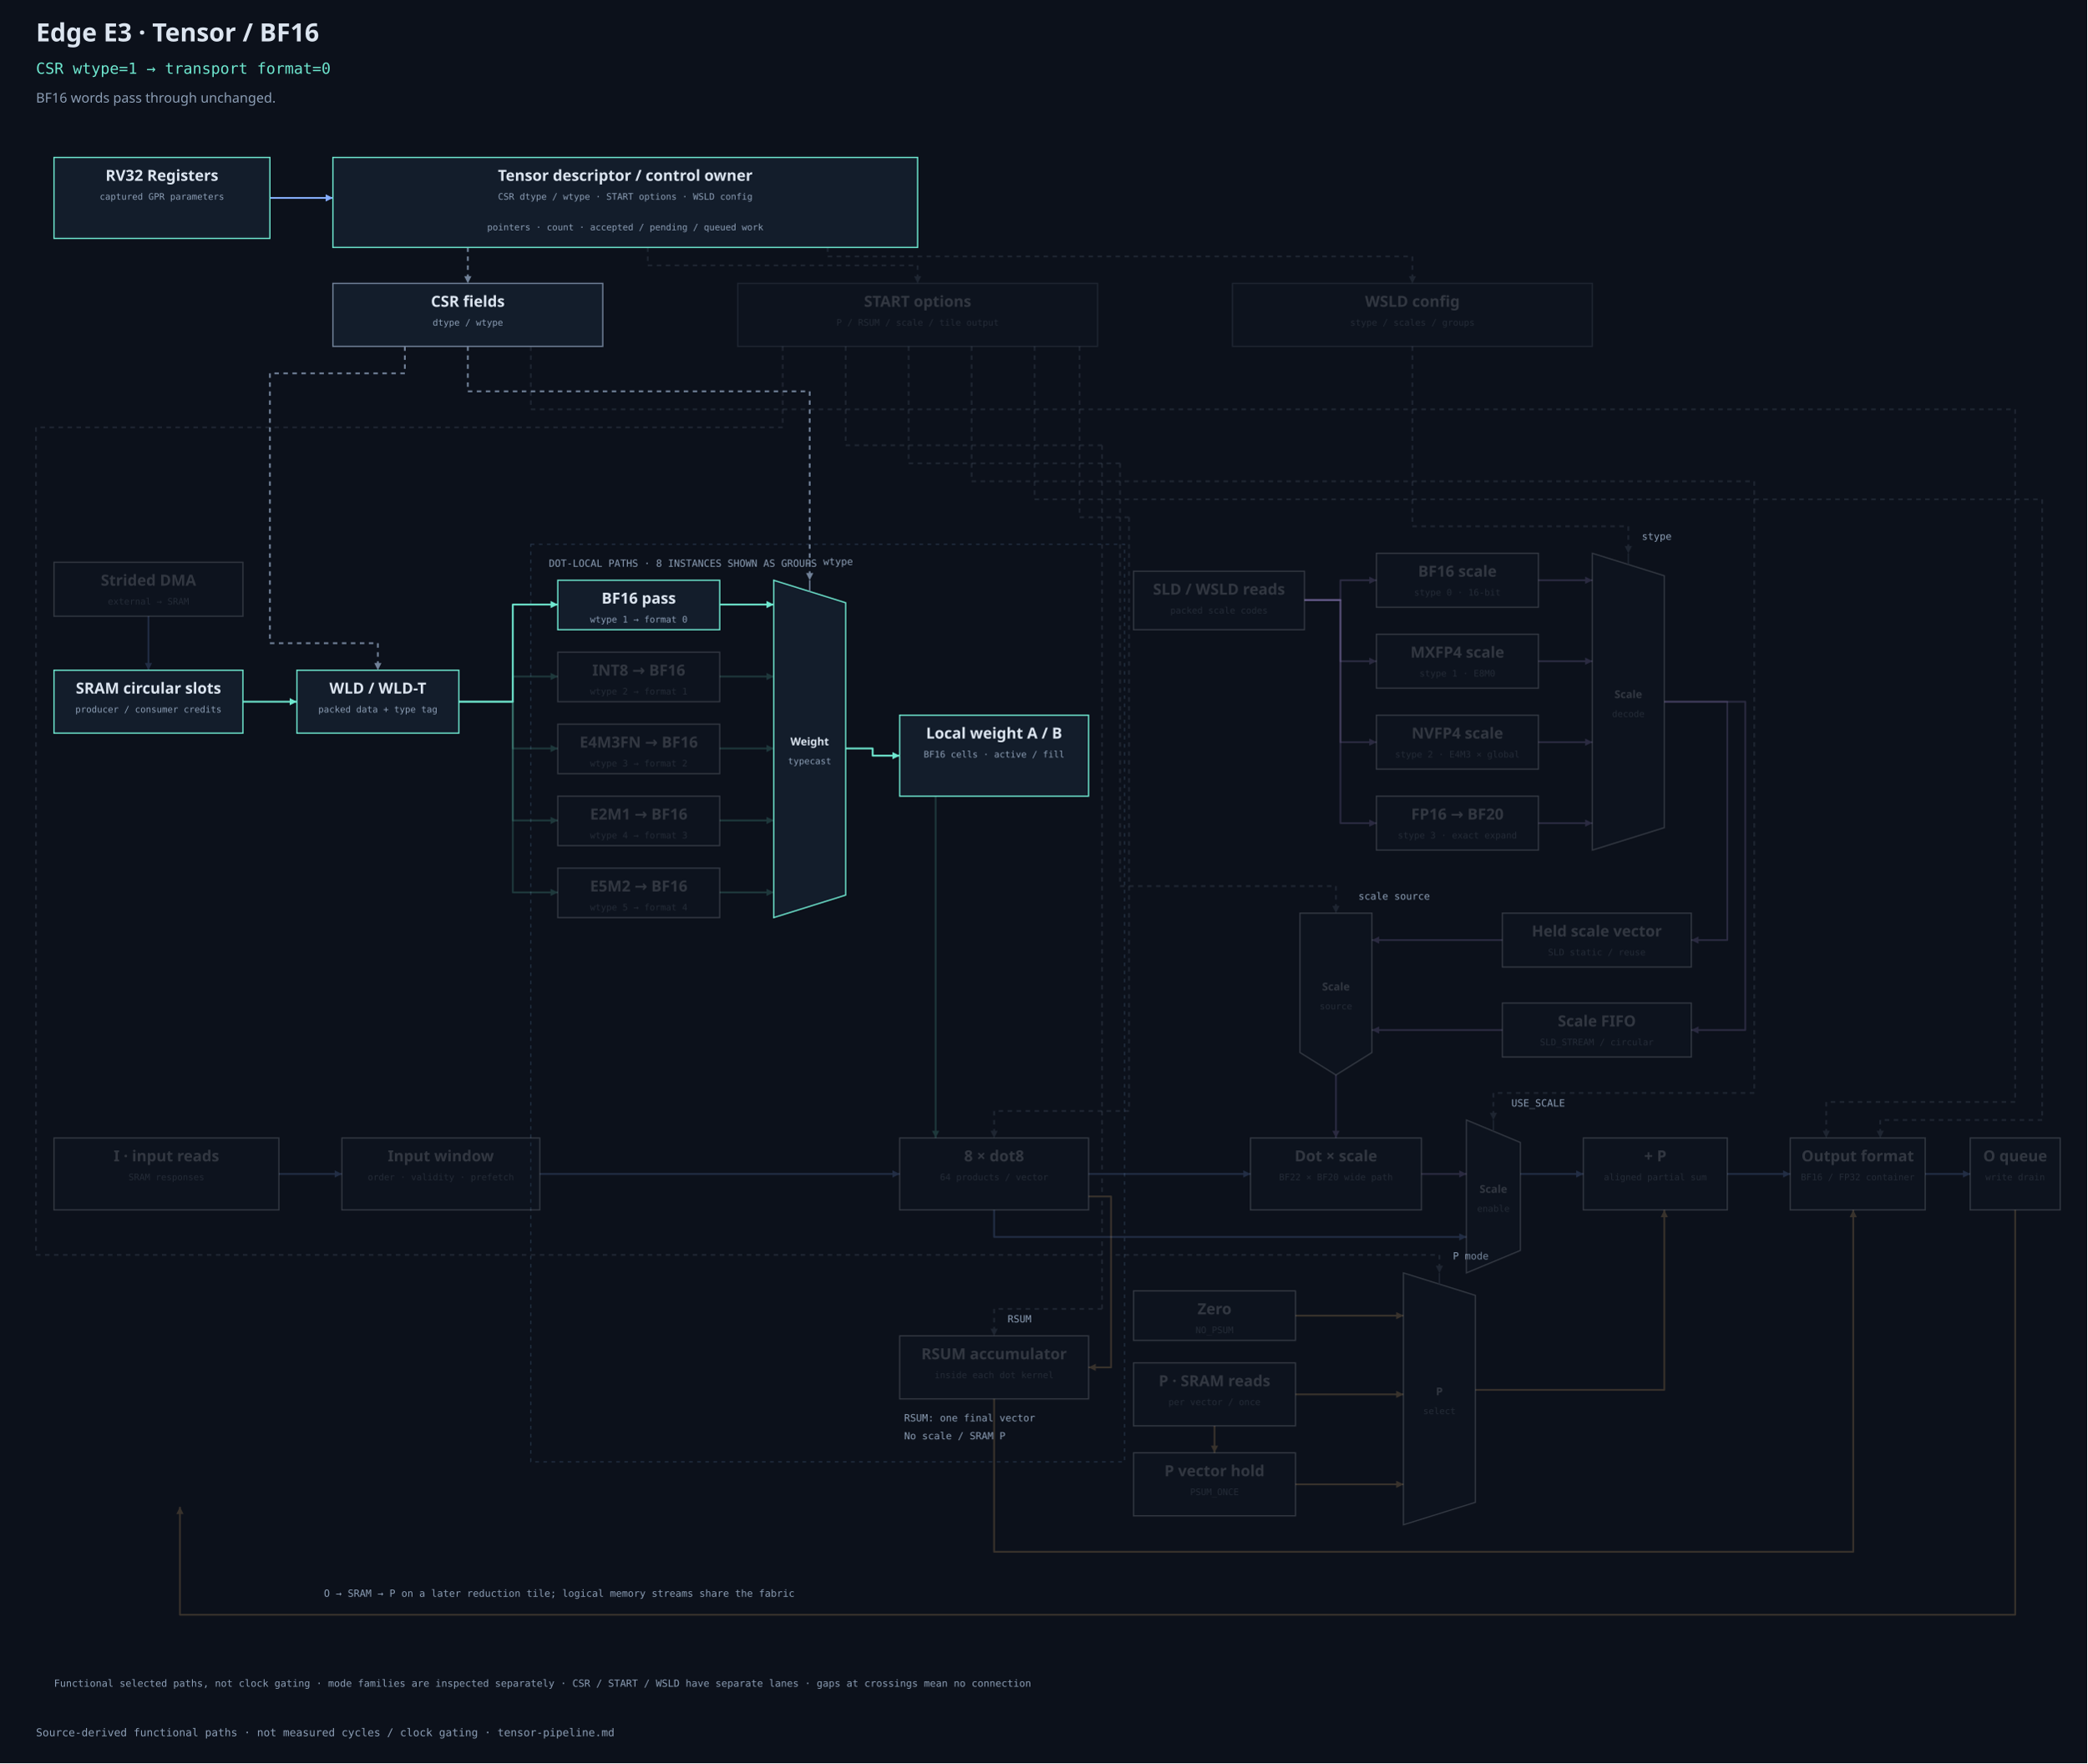
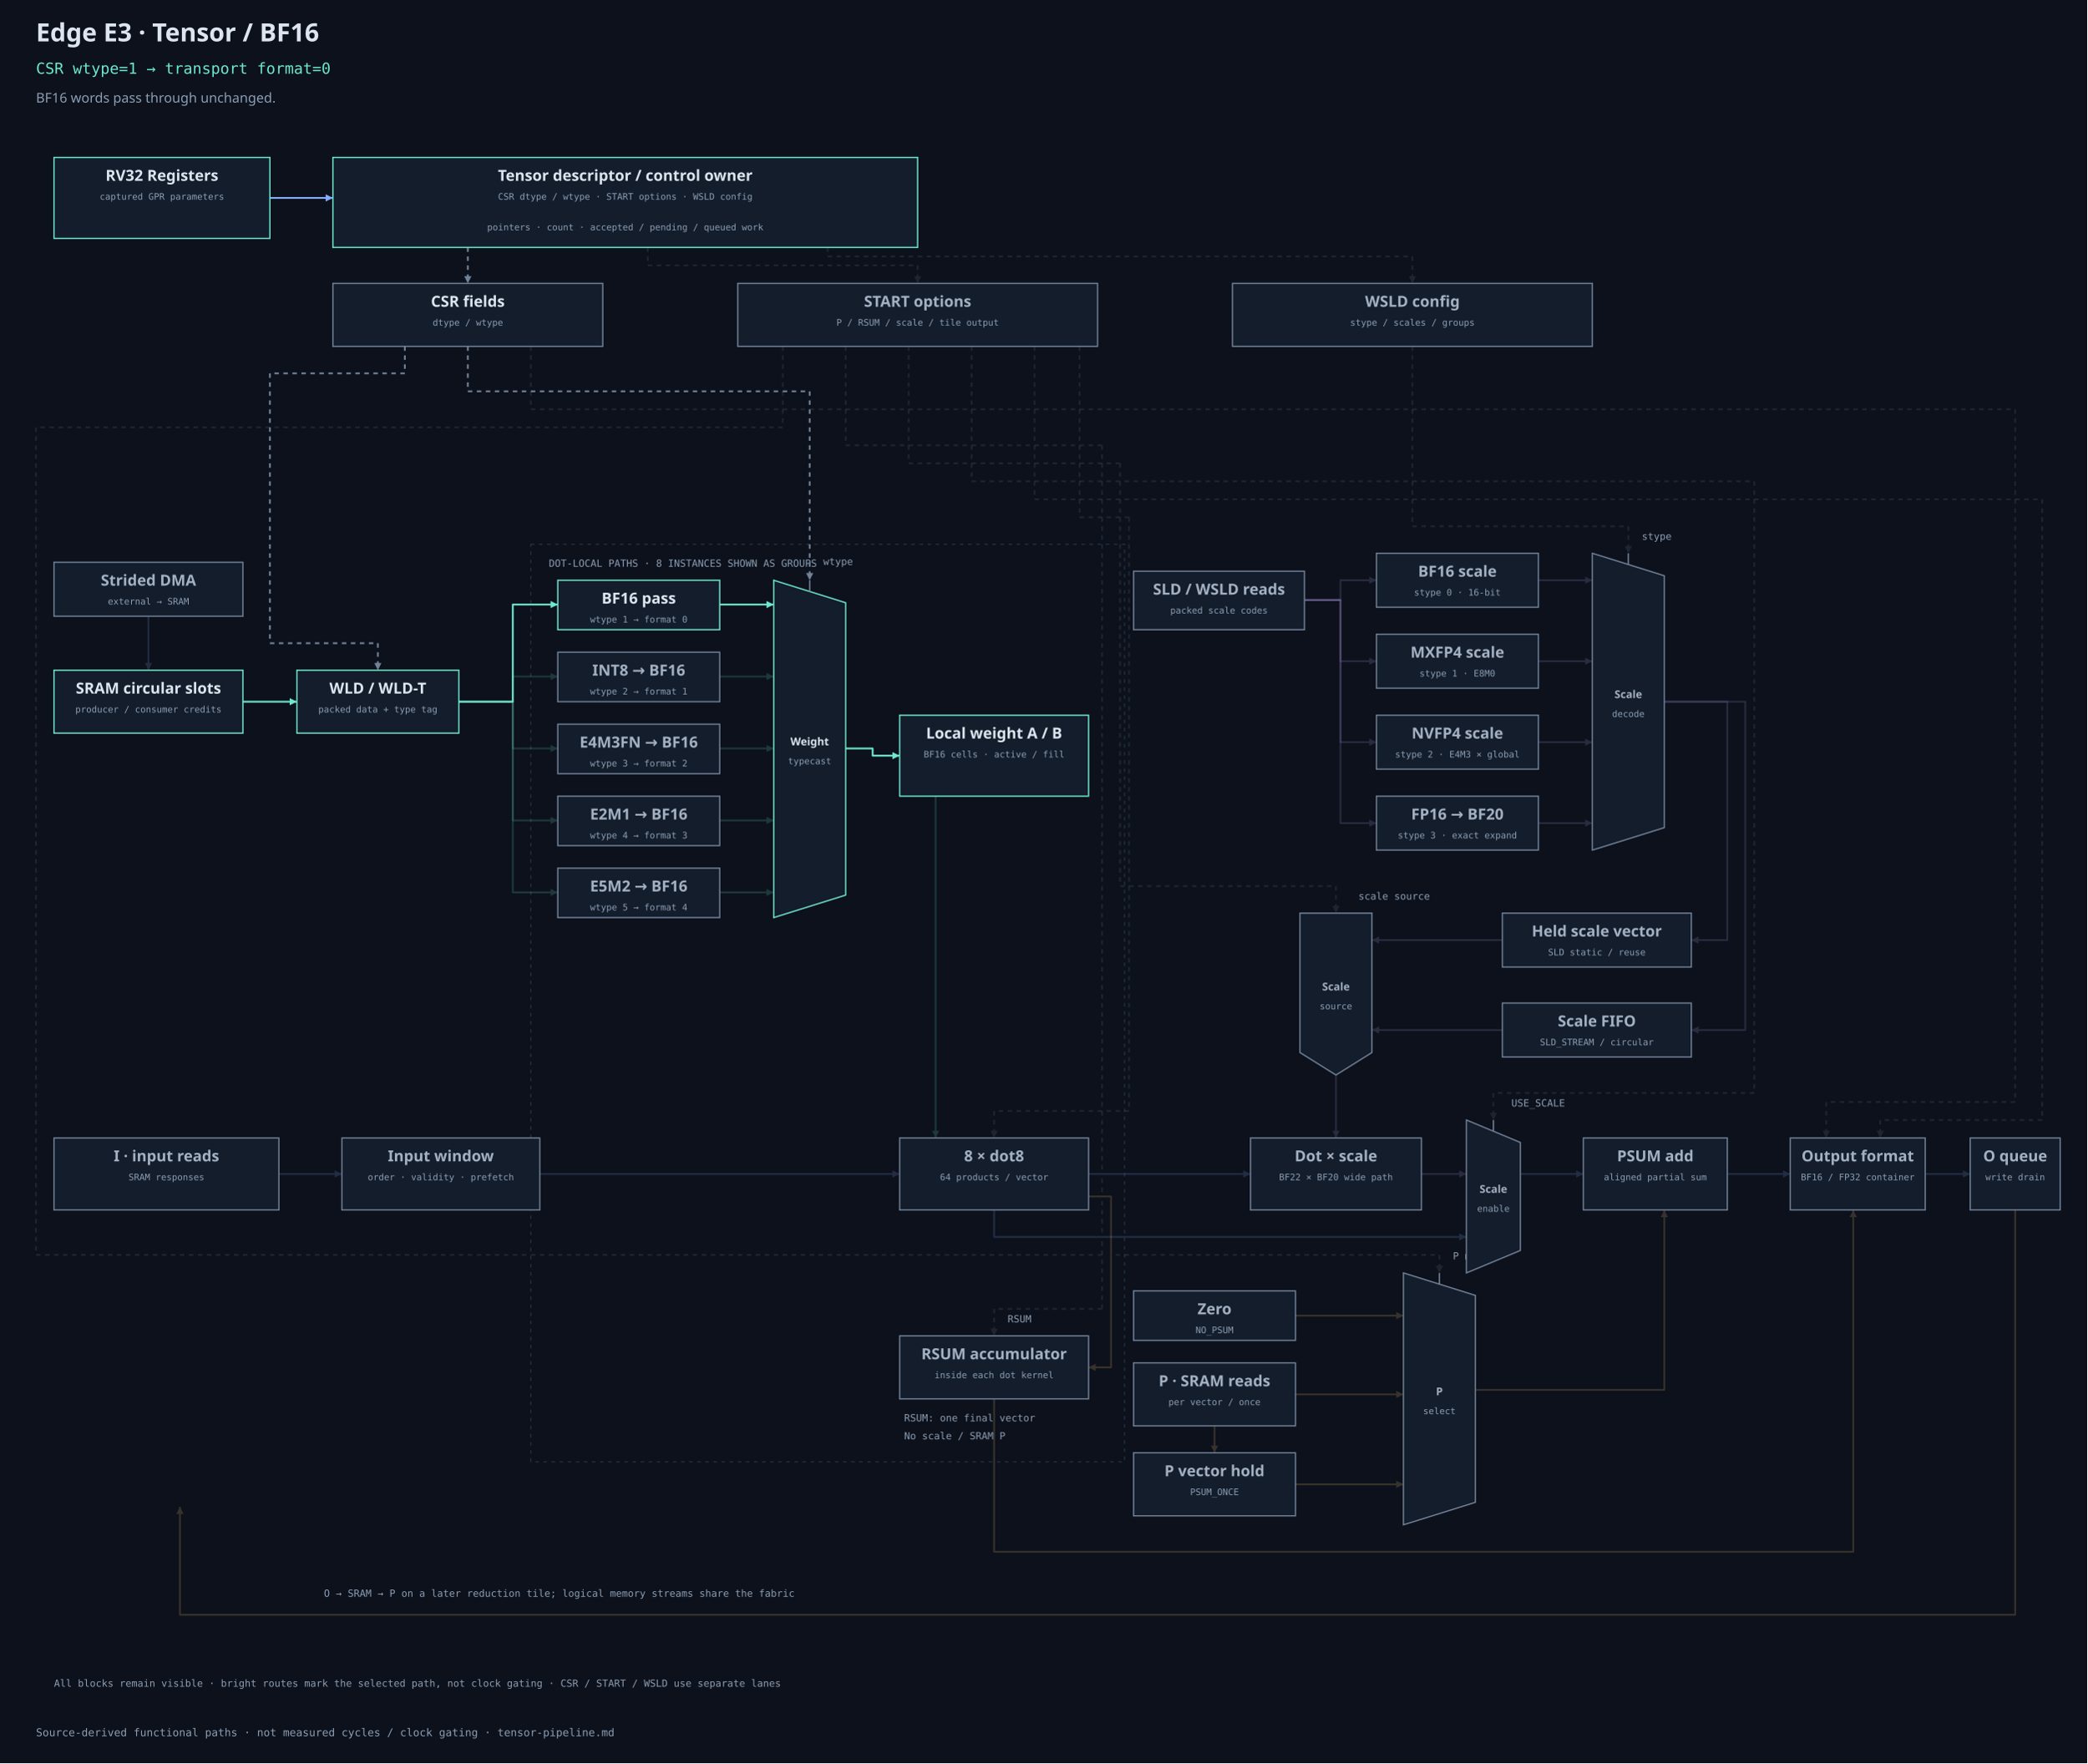
<svg xmlns="http://www.w3.org/2000/svg" width="2320" height="1960" viewBox="0 0 2320 1960">
  <rect width="2320" height="1960" fill="#0c111b" />
  <text x="40" y="46" fill="#dce5f0" font-family="sans-serif" font-size="28" font-weight="700">Edge E3 · Tensor / BF16</text>
  <text x="40" y="82" fill="#6ee7cf" font-family="monospace" font-size="17">CSR wtype=1 → transport format=0</text>
  <text x="40" y="114" fill="#8c9eb5" font-family="sans-serif" font-size="15">BF16 words pass through unchanged.</text>
  <svg x="20" y="135" width="2280" height="1760" viewBox="0 0 2280 1760" role="img" aria-labelledby="tensor-svg-title tensor-svg-desc">
-     <style>.tensor-bg{fill:var(--bg,#0c111b)}.tensor-memory{fill:none;stroke:var(--rule,#29394e);stroke-dasharray:4 5}.tensor-title{font:600 17px sans-serif;fill:var(--ink,#dce5f0)}.tensor-sub{font:10px monospace;fill:var(--muted,#8c9eb5)}.tensor-caption{font:11px monospace;fill:var(--muted,#8c9eb5)}.tensor-box{fill:var(--panel,#131d2b);stroke:var(--ink,#dce5f0);stroke-width:1.4}.tensor-wire{fill:none;stroke-width:2;stroke-linejoin:round}.tensor-data{stroke:#85adff}.tensor-weight{stroke:#6ee7cf}.tensor-psum{stroke:#ffc578}.tensor-optional{stroke:#b39be8}.tensor-control{stroke:#718198;stroke-dasharray:5 5}.tensor-arrow-data{fill:#85adff}.tensor-arrow-weight{fill:#6ee7cf}.tensor-arrow-psum{fill:#ffc578}.tensor-arrow-optional{fill:#b39be8}.tensor-arrow-control{fill:#718198}[data-tensor-node],[data-tensor-path]{opacity:.18}[data-tensor-node].is-active,[data-tensor-path].is-active{opacity:1}.tensor-mux-title{font-size:12px}.tensor-control-source .tensor-box{stroke:#718198!important}.tensor-control-port{stroke:#718198;stroke-width:1.5;fill:none}.is-active .tensor-box{stroke:#6ee7cf}</style>
+     <style>.tensor-bg{fill:var(--bg,#0c111b)}.tensor-memory{fill:none;stroke:var(--rule,#29394e);stroke-dasharray:4 5}.tensor-title{font:600 17px sans-serif;fill:var(--ink,#dce5f0)}.tensor-sub{font:10px monospace;fill:var(--muted,#8c9eb5)}.tensor-caption{font:11px monospace;fill:var(--muted,#8c9eb5)}.tensor-box{fill:var(--panel,#131d2b);stroke:var(--ink,#dce5f0);stroke-width:1.4}.tensor-wire{fill:none;stroke-width:2;stroke-linejoin:round}.tensor-data{stroke:#85adff}.tensor-weight{stroke:#6ee7cf}.tensor-psum{stroke:#ffc578}.tensor-optional{stroke:#b39be8}.tensor-control{stroke:#718198;stroke-dasharray:5 5}.tensor-arrow-data{fill:#85adff}.tensor-arrow-weight{fill:#6ee7cf}.tensor-arrow-psum{fill:#ffc578}.tensor-arrow-optional{fill:#b39be8}.tensor-arrow-control{fill:#718198}[data-tensor-node]{opacity:1}[data-tensor-path]{opacity:.18}[data-tensor-path].is-active{opacity:1}[data-tensor-node]:not(.is-active) .tensor-box{stroke:var(--muted,#718198)}[data-tensor-node]:not(.is-active) .tensor-title{fill:var(--muted,#a4b1c3)}[data-tensor-node]:not(.is-active) .tensor-sub{fill:var(--muted,#8c9eb5)}.tensor-mux-title{font-size:12px}.tensor-control-source .tensor-box{stroke:#718198!important}.tensor-control-port{stroke:#718198;stroke-width:1.5;fill:none}.is-active .tensor-box{stroke:#6ee7cf}</style>
    <defs>
      <marker id="tensor-arrow-data" viewBox="0 0 8 8" refX="8" refY="4" markerWidth="8" markerHeight="8" markerUnits="userSpaceOnUse" orient="auto">
        <path d="M0 0L8 4L0 8Z" class="tensor-arrow-data" />
      </marker>
      <marker id="tensor-arrow-weight" viewBox="0 0 8 8" refX="8" refY="4" markerWidth="8" markerHeight="8" markerUnits="userSpaceOnUse" orient="auto">
        <path d="M0 0L8 4L0 8Z" class="tensor-arrow-weight" />
      </marker>
      <marker id="tensor-arrow-psum" viewBox="0 0 8 8" refX="8" refY="4" markerWidth="8" markerHeight="8" markerUnits="userSpaceOnUse" orient="auto">
        <path d="M0 0L8 4L0 8Z" class="tensor-arrow-psum" />
      </marker>
      <marker id="tensor-arrow-optional" viewBox="0 0 8 8" refX="8" refY="4" markerWidth="8" markerHeight="8" markerUnits="userSpaceOnUse" orient="auto">
        <path d="M0 0L8 4L0 8Z" class="tensor-arrow-optional" />
      </marker>
      <marker id="tensor-arrow-control" viewBox="0 0 8 8" refX="8" refY="4" markerWidth="8" markerHeight="8" markerUnits="userSpaceOnUse" orient="auto">
        <path d="M0 0L8 4L0 8Z" class="tensor-arrow-control" />
      </marker>
    </defs>
    <rect class="tensor-bg" width="2280" height="1760" />
    <rect class="tensor-memory" x="570" y="470" width="660" height="1020" />
    <text class="tensor-caption" x="590" y="495">DOT-LOCAL PATHS · 8 INSTANCES SHOWN AS GROUPS</text>
    <text class="tensor-caption" x="895" y="493">wtype</text>
    <text class="tensor-caption" x="1805" y="465">stype</text>
    <text class="tensor-caption" x="1660" y="1095">USE_SCALE</text>
    <text class="tensor-caption" x="1490" y="865">scale source</text>
    <text class="tensor-caption" x="1595" y="1265">P mode</text>
    <text class="tensor-caption" x="1100" y="1335">RSUM</text>
    <path data-tensor-path="gpr-owner" class="tensor-wire tensor-data is-active" d="M280 85H350" marker-end="url(#tensor-arrow-data)" />
    <g data-tensor-path="ctrl-wld" class="tensor-wire tensor-control is-active">
      <path d="M430 250L430 280M430 280L280 280M280 280L280 580M280 580L400 580M400 580L400 610" />
      <path d="M400 602L400 610" marker-end="url(#tensor-arrow-control)" />
    </g>
    <g data-tensor-path="ctrl-weight" class="tensor-wire tensor-control is-active">
      <path d="M500 250L500 300M500 300L880 300M880 300L880 510" />
      <path d="M880 502L880 510" marker-end="url(#tensor-arrow-control)" />
    </g>
    <g data-tensor-path="ctrl-psum" class="tensor-wire tensor-control ">
      <path d="M850 250L850 340M850 340L20 340M20 340L20 1260M20 1260L1210 1260M1220 1260L1580 1260M1580 1260L1580 1280" />
      <path d="M1580 1272L1580 1280" marker-end="url(#tensor-arrow-control)" />
    </g>
    <g data-tensor-path="ctrl-rsum" class="tensor-wire tensor-control ">
      <path d="M920 250L920 360M920 360L1205 360M1205 360L1205 1165M1205 1175L1205 1190M1205 1200L1205 1235M1205 1245L1205 1320M1205 1320L1085 1320M1085 1320L1085 1350" />
      <path d="M1085 1342L1085 1350" marker-end="url(#tensor-arrow-control)" />
    </g>
    <g data-tensor-path="ctrl-scale" class="tensor-wire tensor-control ">
      <path d="M990 250L990 380M990 380L1225 380M1225 380L1225 850M1225 850L1465 850M1465 850L1465 880" />
      <path d="M1465 872L1465 880" marker-end="url(#tensor-arrow-control)" />
    </g>
    <g data-tensor-path="ctrl-enable" class="tensor-wire tensor-control ">
      <path d="M1060 250L1060 400M1060 400L1930 400M1930 400L1930 1080M1930 1080L1640 1080M1640 1080L1640 1110" />
      <path d="M1640 1102L1640 1110" marker-end="url(#tensor-arrow-control)" />
    </g>
    <g data-tensor-path="ctrl-stype" class="tensor-wire tensor-control ">
      <path d="M1550 250L1550 450M1550 450L1790 450M1790 450L1790 480" />
      <path d="M1790 472L1790 480" marker-end="url(#tensor-arrow-control)" />
    </g>
    <g data-tensor-path="ctrl-format" class="tensor-wire tensor-control ">
      <path d="M570 250L570 320M570 320L2220 320M2220 320L2220 1090M2220 1090L2010 1090M2010 1090L2010 1130" />
      <path d="M2010 1122L2010 1130" marker-end="url(#tensor-arrow-control)" />
    </g>
    <g data-tensor-path="owner-dot" class="tensor-wire tensor-control ">
      <path d="M1180 250L1180 440M1180 440L1235 440M1235 440L1235 1100M1235 1100L1085 1100M1085 1100L1085 1130" />
      <path d="M1085 1122L1085 1130" marker-end="url(#tensor-arrow-control)" />
    </g>
    <path data-tensor-path="dma-ring" class="tensor-wire tensor-data " d="M145 550L145 610" marker-end="url(#tensor-arrow-data)" />
    <path data-tensor-path="ring-wld" class="tensor-wire tensor-weight is-active" d="M250 645L310 645" marker-end="url(#tensor-arrow-weight)" />
    <path data-tensor-path="weights" class="tensor-wire tensor-weight " d="M1020 750L1020 1130" marker-end="url(#tensor-arrow-weight)" />
    <path data-tensor-path="input-window" class="tensor-wire tensor-data " d="M290 1170L360 1170" marker-end="url(#tensor-arrow-data)" />
    <path data-tensor-path="window-dot" class="tensor-wire tensor-data " d="M580 1170L980 1170" marker-end="url(#tensor-arrow-data)" />
    <path data-tensor-path="dot-post" class="tensor-wire tensor-data " d="M1190 1170L1370 1170" marker-end="url(#tensor-arrow-data)" />
    <path data-tensor-path="scale-product" class="tensor-wire tensor-optional " d="M1560 1170L1610 1170" marker-end="url(#tensor-arrow-optional)" />
    <path data-tensor-path="scale-bypass" class="tensor-wire tensor-data " d="M1085 1210L1085 1240L1610 1240" marker-end="url(#tensor-arrow-data)" />
    <path data-tensor-path="scaled-to-post" class="tensor-wire tensor-data " d="M1670 1170L1740 1170" marker-end="url(#tensor-arrow-data)" />
    <path data-tensor-path="post-output" class="tensor-wire tensor-data " d="M1900 1170L1970 1170" marker-end="url(#tensor-arrow-data)" />
    <path data-tensor-path="format-output" class="tensor-wire tensor-data " d="M2120 1170L2170 1170" marker-end="url(#tensor-arrow-data)" />
    <path data-tensor-path="rsum-merge" class="tensor-wire tensor-psum " d="M1190 1195L1215 1195L1215 1385L1190 1385" marker-end="url(#tensor-arrow-psum)" />
    <path data-tensor-path="rsum-output" class="tensor-wire tensor-psum " d="M1085 1420L1085 1590L2040 1590L2040 1210" marker-end="url(#tensor-arrow-psum)" />
    <path data-tensor-path="static-scale" class="tensor-wire tensor-optional " d="M1650 910L1505 910" marker-end="url(#tensor-arrow-optional)" />
    <path data-tensor-path="stream-scale" class="tensor-wire tensor-optional " d="M1650 1010L1505 1010" marker-end="url(#tensor-arrow-optional)" />
    <path data-tensor-path="scale" class="tensor-wire tensor-optional " d="M1465 1060L1465 1130" marker-end="url(#tensor-arrow-optional)" />
    <path data-tensor-path="sld-static" class="tensor-wire tensor-optional " d="M1830 645L1900 645L1900 910L1860 910" marker-end="url(#tensor-arrow-optional)" />
    <path data-tensor-path="sld-stream" class="tensor-wire tensor-optional " d="M1830 645L1920 645L1920 1010L1860 1010" marker-end="url(#tensor-arrow-optional)" />
    <path data-tensor-path="zero-p" class="tensor-wire tensor-psum " d="M1420 1327.5L1540 1327.5" marker-end="url(#tensor-arrow-psum)" />
    <path data-tensor-path="read-hold" class="tensor-wire tensor-psum " d="M1330 1450L1330 1480" marker-end="url(#tensor-arrow-psum)" />
    <path data-tensor-path="hold-p" class="tensor-wire tensor-psum " d="M1420 1515L1540 1515" marker-end="url(#tensor-arrow-psum)" />
    <path data-tensor-path="stream-p" class="tensor-wire tensor-psum " d="M1420 1415L1540 1415" marker-end="url(#tensor-arrow-psum)" />
    <path data-tensor-path="psum-post" class="tensor-wire tensor-psum " d="M1620 1410L1830 1410L1830 1210" marker-end="url(#tensor-arrow-psum)" />
    <path data-tensor-path="writeback" class="tensor-wire tensor-psum " d="M2220 1210L2220 1660L180 1660L180 1540" marker-end="url(#tensor-arrow-psum)" />
    <path data-tensor-path="wld-bf16" class="tensor-wire tensor-weight is-active" d="M490 645L550 645L550 537L600 537" marker-end="url(#tensor-arrow-weight)" />
    <path data-tensor-path="cast-bf16" class="tensor-wire tensor-weight is-active" d="M780 537L840 537" marker-end="url(#tensor-arrow-weight)" />
    <path data-tensor-path="wld-int8" class="tensor-wire tensor-weight " d="M490 645L550 645L550 617L600 617" marker-end="url(#tensor-arrow-weight)" />
    <path data-tensor-path="cast-int8" class="tensor-wire tensor-weight " d="M780 617L840 617" marker-end="url(#tensor-arrow-weight)" />
    <path data-tensor-path="wld-e4m3" class="tensor-wire tensor-weight " d="M490 645L550 645L550 697L600 697" marker-end="url(#tensor-arrow-weight)" />
    <path data-tensor-path="cast-e4m3" class="tensor-wire tensor-weight " d="M780 697L840 697" marker-end="url(#tensor-arrow-weight)" />
    <path data-tensor-path="wld-fp4" class="tensor-wire tensor-weight " d="M490 645L550 645L550 777L600 777" marker-end="url(#tensor-arrow-weight)" />
    <path data-tensor-path="cast-fp4" class="tensor-wire tensor-weight " d="M780 777L840 777" marker-end="url(#tensor-arrow-weight)" />
    <path data-tensor-path="wld-e5m2" class="tensor-wire tensor-weight " d="M490 645L550 645L550 857L600 857" marker-end="url(#tensor-arrow-weight)" />
    <path data-tensor-path="cast-e5m2" class="tensor-wire tensor-weight " d="M780 857L840 857" marker-end="url(#tensor-arrow-weight)" />
    <path data-tensor-path="wld-banks" class="tensor-wire tensor-weight is-active" d="M920 697L950 697L950 705L980 705" marker-end="url(#tensor-arrow-weight)" />
    <path data-tensor-path="sld-bf16" class="tensor-wire tensor-optional " d="M1430 532L1470 532L1470 510L1510 510" marker-end="url(#tensor-arrow-optional)" />
    <path data-tensor-path="decode-bf16" class="tensor-wire tensor-optional " d="M1690 510L1750 510" marker-end="url(#tensor-arrow-optional)" />
    <path data-tensor-path="sld-mx" class="tensor-wire tensor-optional " d="M1430 532L1470 532L1470 600L1510 600" marker-end="url(#tensor-arrow-optional)" />
    <path data-tensor-path="decode-mx" class="tensor-wire tensor-optional " d="M1690 600L1750 600" marker-end="url(#tensor-arrow-optional)" />
    <path data-tensor-path="sld-nv" class="tensor-wire tensor-optional " d="M1430 532L1470 532L1470 690L1510 690" marker-end="url(#tensor-arrow-optional)" />
    <path data-tensor-path="decode-nv" class="tensor-wire tensor-optional " d="M1690 690L1750 690" marker-end="url(#tensor-arrow-optional)" />
    <path data-tensor-path="sld-fp16" class="tensor-wire tensor-optional " d="M1430 532L1470 532L1470 780L1510 780" marker-end="url(#tensor-arrow-optional)" />
    <path data-tensor-path="decode-fp16" class="tensor-wire tensor-optional " d="M1690 780L1750 780" marker-end="url(#tensor-arrow-optional)" />
    <g data-tensor-path="owner-csr" class="tensor-wire tensor-control is-active">
      <path d="M500 140L500 180" />
      <path d="M500 172L500 180" marker-end="url(#tensor-arrow-control)" />
    </g>
    <g data-tensor-path="owner-start" class="tensor-wire tensor-control ">
      <path d="M700 140L700 160M700 160L1000 160M1000 160L1000 180" />
      <path d="M1000 172L1000 180" marker-end="url(#tensor-arrow-control)" />
    </g>
    <g data-tensor-path="owner-wsld" class="tensor-wire tensor-control ">
      <path d="M900 140L900 150M900 150L1550 150M1550 150L1550 180" />
      <path d="M1550 172L1550 180" marker-end="url(#tensor-arrow-control)" />
    </g>
    <g data-tensor-path="ctrl-tile-format" class="tensor-wire tensor-control ">
      <path d="M1130 250L1130 420M1130 420L2250 420M2250 420L2250 1110M2250 1110L2070 1110M2070 1110L2070 1130" />
      <path d="M2070 1122L2070 1130" marker-end="url(#tensor-arrow-control)" />
    </g>
    <g data-tensor-node="gpr" class="is-active " role="button" tabindex="0" aria-label="RV32 Registers: explore this path">
      <rect class="tensor-box" x="40" y="40" width="240" height="90" />
      <text class="tensor-title " x="160" y="66" text-anchor="middle">RV32 Registers</text>
      <text class="tensor-sub" x="160" y="87" text-anchor="middle">captured GPR parameters</text>
    </g>
    <g data-tensor-node="owner" class="is-active " role="button" tabindex="0" aria-label="Tensor descriptor / control owner: explore this path">
      <rect class="tensor-box" x="350" y="40" width="650" height="100" />
      <text class="tensor-title " x="675" y="66" text-anchor="middle">Tensor descriptor / control owner</text>
      <text class="tensor-sub" x="675" y="87" text-anchor="middle">CSR dtype / wtype · START options · WSLD config</text>
      <text class="tensor-sub" x="675" y="121" text-anchor="middle">pointers · count · accepted / pending / queued work</text>
    </g>
    <g data-tensor-node="dma" class=" " role="button" tabindex="0" aria-label="Strided DMA: explore this path">
      <rect class="tensor-box" x="40" y="490" width="210" height="60" />
      <text class="tensor-title " x="145" y="516" text-anchor="middle">Strided DMA</text>
      <text class="tensor-sub" x="145" y="537" text-anchor="middle">external → SRAM</text>
    </g>
    <g data-tensor-node="ring" class="is-active " role="button" tabindex="0" aria-label="SRAM circular slots: explore this path">
      <rect class="tensor-box" x="40" y="610" width="210" height="70" />
      <text class="tensor-title " x="145" y="636" text-anchor="middle">SRAM circular slots</text>
      <text class="tensor-sub" x="145" y="657" text-anchor="middle">producer / consumer credits</text>
    </g>
    <g data-tensor-node="wld" class="is-active " role="button" tabindex="0" aria-label="WLD / WLD-T: explore this path">
      <rect class="tensor-box" x="310" y="610" width="180" height="70" />
      <text class="tensor-title " x="400" y="636" text-anchor="middle">WLD / WLD-T</text>
      <text class="tensor-sub" x="400" y="657" text-anchor="middle">packed data + type tag</text>
    </g>
    <g data-tensor-node="w-bf16" class="is-active " role="button" tabindex="0" aria-label="BF16 pass: explore this path">
      <rect class="tensor-box" x="600" y="510" width="180" height="55" />
      <text class="tensor-title " x="690" y="536" text-anchor="middle">BF16 pass</text>
      <text class="tensor-sub" x="690" y="557" text-anchor="middle">wtype 1 → format 0</text>
    </g>
    <g data-tensor-node="w-int8" class=" " role="button" tabindex="0" aria-label="INT8 → BF16: explore this path">
      <rect class="tensor-box" x="600" y="590" width="180" height="55" />
      <text class="tensor-title " x="690" y="616" text-anchor="middle">INT8 → BF16</text>
      <text class="tensor-sub" x="690" y="637" text-anchor="middle">wtype 2 → format 1</text>
    </g>
    <g data-tensor-node="w-e4m3" class=" " role="button" tabindex="0" aria-label="E4M3FN → BF16: explore this path">
      <rect class="tensor-box" x="600" y="670" width="180" height="55" />
      <text class="tensor-title " x="690" y="696" text-anchor="middle">E4M3FN → BF16</text>
      <text class="tensor-sub" x="690" y="717" text-anchor="middle">wtype 3 → format 2</text>
    </g>
    <g data-tensor-node="w-fp4" class=" " role="button" tabindex="0" aria-label="E2M1 → BF16: explore this path">
      <rect class="tensor-box" x="600" y="750" width="180" height="55" />
      <text class="tensor-title " x="690" y="776" text-anchor="middle">E2M1 → BF16</text>
      <text class="tensor-sub" x="690" y="797" text-anchor="middle">wtype 4 → format 3</text>
    </g>
    <g data-tensor-node="w-e5m2" class=" " role="button" tabindex="0" aria-label="E5M2 → BF16: explore this path">
      <rect class="tensor-box" x="600" y="830" width="180" height="55" />
      <text class="tensor-title " x="690" y="856" text-anchor="middle">E5M2 → BF16</text>
      <text class="tensor-sub" x="690" y="877" text-anchor="middle">wtype 5 → format 4</text>
    </g>
    <g data-tensor-node="wselect" class="is-active " role="button" tabindex="0" aria-label="Weight: explore this path">
      <path class="tensor-box" d="M840 510L920 535V860L840 885Z" />
      <path class="tensor-control-port" d="M880 510V522.5" />
      <text class="tensor-title tensor-mux-title" x="880" y="693.5" text-anchor="middle">Weight</text>
      <text class="tensor-sub" x="880" y="714.5" text-anchor="middle">typecast</text>
    </g>
    <g data-tensor-node="banks" class="is-active " role="button" tabindex="0" aria-label="Local weight A / B: explore this path">
      <rect class="tensor-box" x="980" y="660" width="210" height="90" />
      <text class="tensor-title " x="1085" y="686" text-anchor="middle">Local weight A / B</text>
      <text class="tensor-sub" x="1085" y="707" text-anchor="middle">BF16 cells · active / fill</text>
    </g>
    <g data-tensor-node="input" class=" " role="button" tabindex="0" aria-label="I · input reads: explore this path">
      <rect class="tensor-box" x="40" y="1130" width="250" height="80" />
      <text class="tensor-title " x="165" y="1156" text-anchor="middle">I · input reads</text>
      <text class="tensor-sub" x="165" y="1177" text-anchor="middle">SRAM responses</text>
    </g>
    <g data-tensor-node="window" class=" " role="button" tabindex="0" aria-label="Input window: explore this path">
      <rect class="tensor-box" x="360" y="1130" width="220" height="80" />
      <text class="tensor-title " x="470" y="1156" text-anchor="middle">Input window</text>
      <text class="tensor-sub" x="470" y="1177" text-anchor="middle">order · validity · prefetch</text>
    </g>
    <g data-tensor-node="dot" class=" " role="button" tabindex="0" aria-label="8 × dot8: explore this path">
      <rect class="tensor-box" x="980" y="1130" width="210" height="80" />
      <text class="tensor-title " x="1085" y="1156" text-anchor="middle">8 × dot8</text>
      <text class="tensor-sub" x="1085" y="1177" text-anchor="middle">64 products / vector</text>
    </g>
    <g data-tensor-node="rsum" class=" " role="button" tabindex="0" aria-label="RSUM accumulator: explore this path">
      <rect class="tensor-box" x="980" y="1350" width="210" height="70" />
      <text class="tensor-title " x="1085" y="1376" text-anchor="middle">RSUM accumulator</text>
      <text class="tensor-sub" x="1085" y="1397" text-anchor="middle">inside each dot kernel</text>
    </g>
    <g data-tensor-node="sld" class=" " role="button" tabindex="0" aria-label="SLD / WSLD reads: explore this path">
      <rect class="tensor-box" x="1240" y="500" width="190" height="65" />
      <text class="tensor-title " x="1335" y="526" text-anchor="middle">SLD / WSLD reads</text>
      <text class="tensor-sub" x="1335" y="547" text-anchor="middle">packed scale codes</text>
    </g>
    <g data-tensor-node="s-bf16" class=" " role="button" tabindex="0" aria-label="BF16 scale: explore this path">
      <rect class="tensor-box" x="1510" y="480" width="180" height="60" />
      <text class="tensor-title " x="1600" y="506" text-anchor="middle">BF16 scale</text>
      <text class="tensor-sub" x="1600" y="527" text-anchor="middle">stype 0 · 16-bit</text>
    </g>
    <g data-tensor-node="s-mx" class=" " role="button" tabindex="0" aria-label="MXFP4 scale: explore this path">
      <rect class="tensor-box" x="1510" y="570" width="180" height="60" />
      <text class="tensor-title " x="1600" y="596" text-anchor="middle">MXFP4 scale</text>
      <text class="tensor-sub" x="1600" y="617" text-anchor="middle">stype 1 · E8M0</text>
    </g>
    <g data-tensor-node="s-nv" class=" " role="button" tabindex="0" aria-label="NVFP4 scale: explore this path">
      <rect class="tensor-box" x="1510" y="660" width="180" height="60" />
      <text class="tensor-title " x="1600" y="686" text-anchor="middle">NVFP4 scale</text>
      <text class="tensor-sub" x="1600" y="707" text-anchor="middle">stype 2 · E4M3 × global</text>
    </g>
    <g data-tensor-node="s-fp16" class=" " role="button" tabindex="0" aria-label="FP16 → BF20: explore this path">
      <rect class="tensor-box" x="1510" y="750" width="180" height="60" />
      <text class="tensor-title " x="1600" y="776" text-anchor="middle">FP16 → BF20</text>
      <text class="tensor-sub" x="1600" y="797" text-anchor="middle">stype 3 · exact expand</text>
    </g>
    <g data-tensor-node="stype" class=" " role="button" tabindex="0" aria-label="Scale: explore this path">
      <path class="tensor-box" d="M1750 480L1830 505V785L1750 810Z" />
      <path class="tensor-control-port" d="M1790 480V492.5" />
      <text class="tensor-title tensor-mux-title" x="1790" y="641" text-anchor="middle">Scale</text>
      <text class="tensor-sub" x="1790" y="662" text-anchor="middle">decode</text>
    </g>
    <g data-tensor-node="scale-hold" class=" " role="button" tabindex="0" aria-label="Held scale vector: explore this path">
      <rect class="tensor-box" x="1650" y="880" width="210" height="60" />
      <text class="tensor-title " x="1755" y="906" text-anchor="middle">Held scale vector</text>
      <text class="tensor-sub" x="1755" y="927" text-anchor="middle">SLD static / reuse</text>
    </g>
    <g data-tensor-node="scale-fifo" class=" " role="button" tabindex="0" aria-label="Scale FIFO: explore this path">
      <rect class="tensor-box" x="1650" y="980" width="210" height="60" />
      <text class="tensor-title " x="1755" y="1006" text-anchor="middle">Scale FIFO</text>
      <text class="tensor-sub" x="1755" y="1027" text-anchor="middle">SLD_STREAM / circular</text>
    </g>
    <g data-tensor-node="scale-source" class=" " role="button" tabindex="0" aria-label="Scale: explore this path">
      <path class="tensor-box" d="M1425 880H1505V1035L1465 1060L1425 1035Z" />
      <text class="tensor-title tensor-mux-title" x="1465" y="966" text-anchor="middle">Scale</text>
      <text class="tensor-sub" x="1465" y="987" text-anchor="middle">source</text>
    </g>
    <g data-tensor-node="scale-mul" class=" " role="button" tabindex="0" aria-label="Dot × scale: explore this path">
      <rect class="tensor-box" x="1370" y="1130" width="190" height="80" />
      <text class="tensor-title " x="1465" y="1156" text-anchor="middle">Dot × scale</text>
      <text class="tensor-sub" x="1465" y="1177" text-anchor="middle">BF22 × BF20 wide path</text>
    </g>
    <g data-tensor-node="scale-select" class=" " role="button" tabindex="0" aria-label="Scale: explore this path">
      <path class="tensor-box" d="M1610 1110L1670 1135V1255L1610 1280Z" />
      <path class="tensor-control-port" d="M1640 1110V1122.5" />
      <text class="tensor-title tensor-mux-title" x="1640" y="1191" text-anchor="middle">Scale</text>
      <text class="tensor-sub" x="1640" y="1212" text-anchor="middle">enable</text>
    </g>
-     <g data-tensor-node="post" class=" " role="button" tabindex="0" aria-label="+ P: explore this path">
+     <g data-tensor-node="post" class=" " role="button" tabindex="0" aria-label="PSUM add: explore this path">
      <rect class="tensor-box" x="1740" y="1130" width="160" height="80" />
-       <text class="tensor-title " x="1820" y="1156" text-anchor="middle">+ P</text>
+       <text class="tensor-title " x="1820" y="1156" text-anchor="middle">PSUM add</text>
      <text class="tensor-sub" x="1820" y="1177" text-anchor="middle">aligned partial sum</text>
    </g>
    <g data-tensor-node="psum" class=" " role="button" tabindex="0" aria-label="P · SRAM reads: explore this path">
      <rect class="tensor-box" x="1240" y="1380" width="180" height="70" />
      <text class="tensor-title " x="1330" y="1406" text-anchor="middle">P · SRAM reads</text>
      <text class="tensor-sub" x="1330" y="1427" text-anchor="middle">per vector / once</text>
    </g>
    <g data-tensor-node="zero" class=" " role="button" tabindex="0" aria-label="Zero: explore this path">
      <rect class="tensor-box" x="1240" y="1300" width="180" height="55" />
      <text class="tensor-title " x="1330" y="1326" text-anchor="middle">Zero</text>
      <text class="tensor-sub" x="1330" y="1347" text-anchor="middle">NO_PSUM</text>
    </g>
    <g data-tensor-node="psum-hold" class=" " role="button" tabindex="0" aria-label="P vector hold: explore this path">
      <rect class="tensor-box" x="1240" y="1480" width="180" height="70" />
      <text class="tensor-title " x="1330" y="1506" text-anchor="middle">P vector hold</text>
      <text class="tensor-sub" x="1330" y="1527" text-anchor="middle">PSUM_ONCE</text>
    </g>
    <g data-tensor-node="psum-select" class=" " role="button" tabindex="0" aria-label="P: explore this path">
      <path class="tensor-box" d="M1540 1280L1620 1305V1535L1540 1560Z" />
      <path class="tensor-control-port" d="M1580 1280V1292.5" />
      <text class="tensor-title tensor-mux-title" x="1580" y="1416" text-anchor="middle">P</text>
      <text class="tensor-sub" x="1580" y="1437" text-anchor="middle">select</text>
    </g>
    <g data-tensor-node="format" class=" " role="button" tabindex="0" aria-label="Output format: explore this path">
      <rect class="tensor-box" x="1970" y="1130" width="150" height="80" />
      <text class="tensor-title " x="2045" y="1156" text-anchor="middle">Output format</text>
      <text class="tensor-sub" x="2045" y="1177" text-anchor="middle">BF16 / FP32 container</text>
    </g>
    <g data-tensor-node="output" class=" " role="button" tabindex="0" aria-label="O queue: explore this path">
      <rect class="tensor-box" x="2170" y="1130" width="100" height="80" />
      <text class="tensor-title " x="2220" y="1156" text-anchor="middle">O queue</text>
      <text class="tensor-sub" x="2220" y="1177" text-anchor="middle">write drain</text>
    </g>
    <g data-tensor-node="csr-fields" class="is-active tensor-control-source" role="button" tabindex="0" aria-label="CSR fields: explore this path">
      <rect class="tensor-box" x="350" y="180" width="300" height="70" />
      <text class="tensor-title " x="500" y="206" text-anchor="middle">CSR fields</text>
      <text class="tensor-sub" x="500" y="227" text-anchor="middle">dtype / wtype</text>
    </g>
    <g data-tensor-node="start-fields" class=" tensor-control-source" role="button" tabindex="0" aria-label="START options: explore this path">
      <rect class="tensor-box" x="800" y="180" width="400" height="70" />
      <text class="tensor-title " x="1000" y="206" text-anchor="middle">START options</text>
      <text class="tensor-sub" x="1000" y="227" text-anchor="middle">P / RSUM / scale / tile output</text>
    </g>
    <g data-tensor-node="wsld-fields" class=" tensor-control-source" role="button" tabindex="0" aria-label="WSLD config: explore this path">
      <rect class="tensor-box" x="1350" y="180" width="400" height="70" />
      <text class="tensor-title " x="1550" y="206" text-anchor="middle">WSLD config</text>
      <text class="tensor-sub" x="1550" y="227" text-anchor="middle">stype / scales / groups</text>
    </g>
    <text class="tensor-caption" x="985" y="1445">RSUM: one final vector</text>
    <text class="tensor-caption" x="985" y="1465">No scale / SRAM P</text>
    <text class="tensor-caption" x="340" y="1640">O → SRAM → P on a later reduction tile; logical memory streams share the fabric</text>
-     <text class="tensor-caption" x="40" y="1740">Functional selected paths, not clock gating · mode families are inspected separately · CSR / START / WSLD have separate lanes · gaps at crossings mean no connection</text>
+     <text class="tensor-caption" x="40" y="1740">All blocks remain visible · bright routes mark the selected path, not clock gating · CSR / START / WSLD use separate lanes</text>
  </svg>
  <text x="40" y="1930" fill="#8c9eb5" font-family="monospace" font-size="12">Source-derived functional paths · not measured cycles / clock gating · tensor-pipeline.md</text>
</svg>
